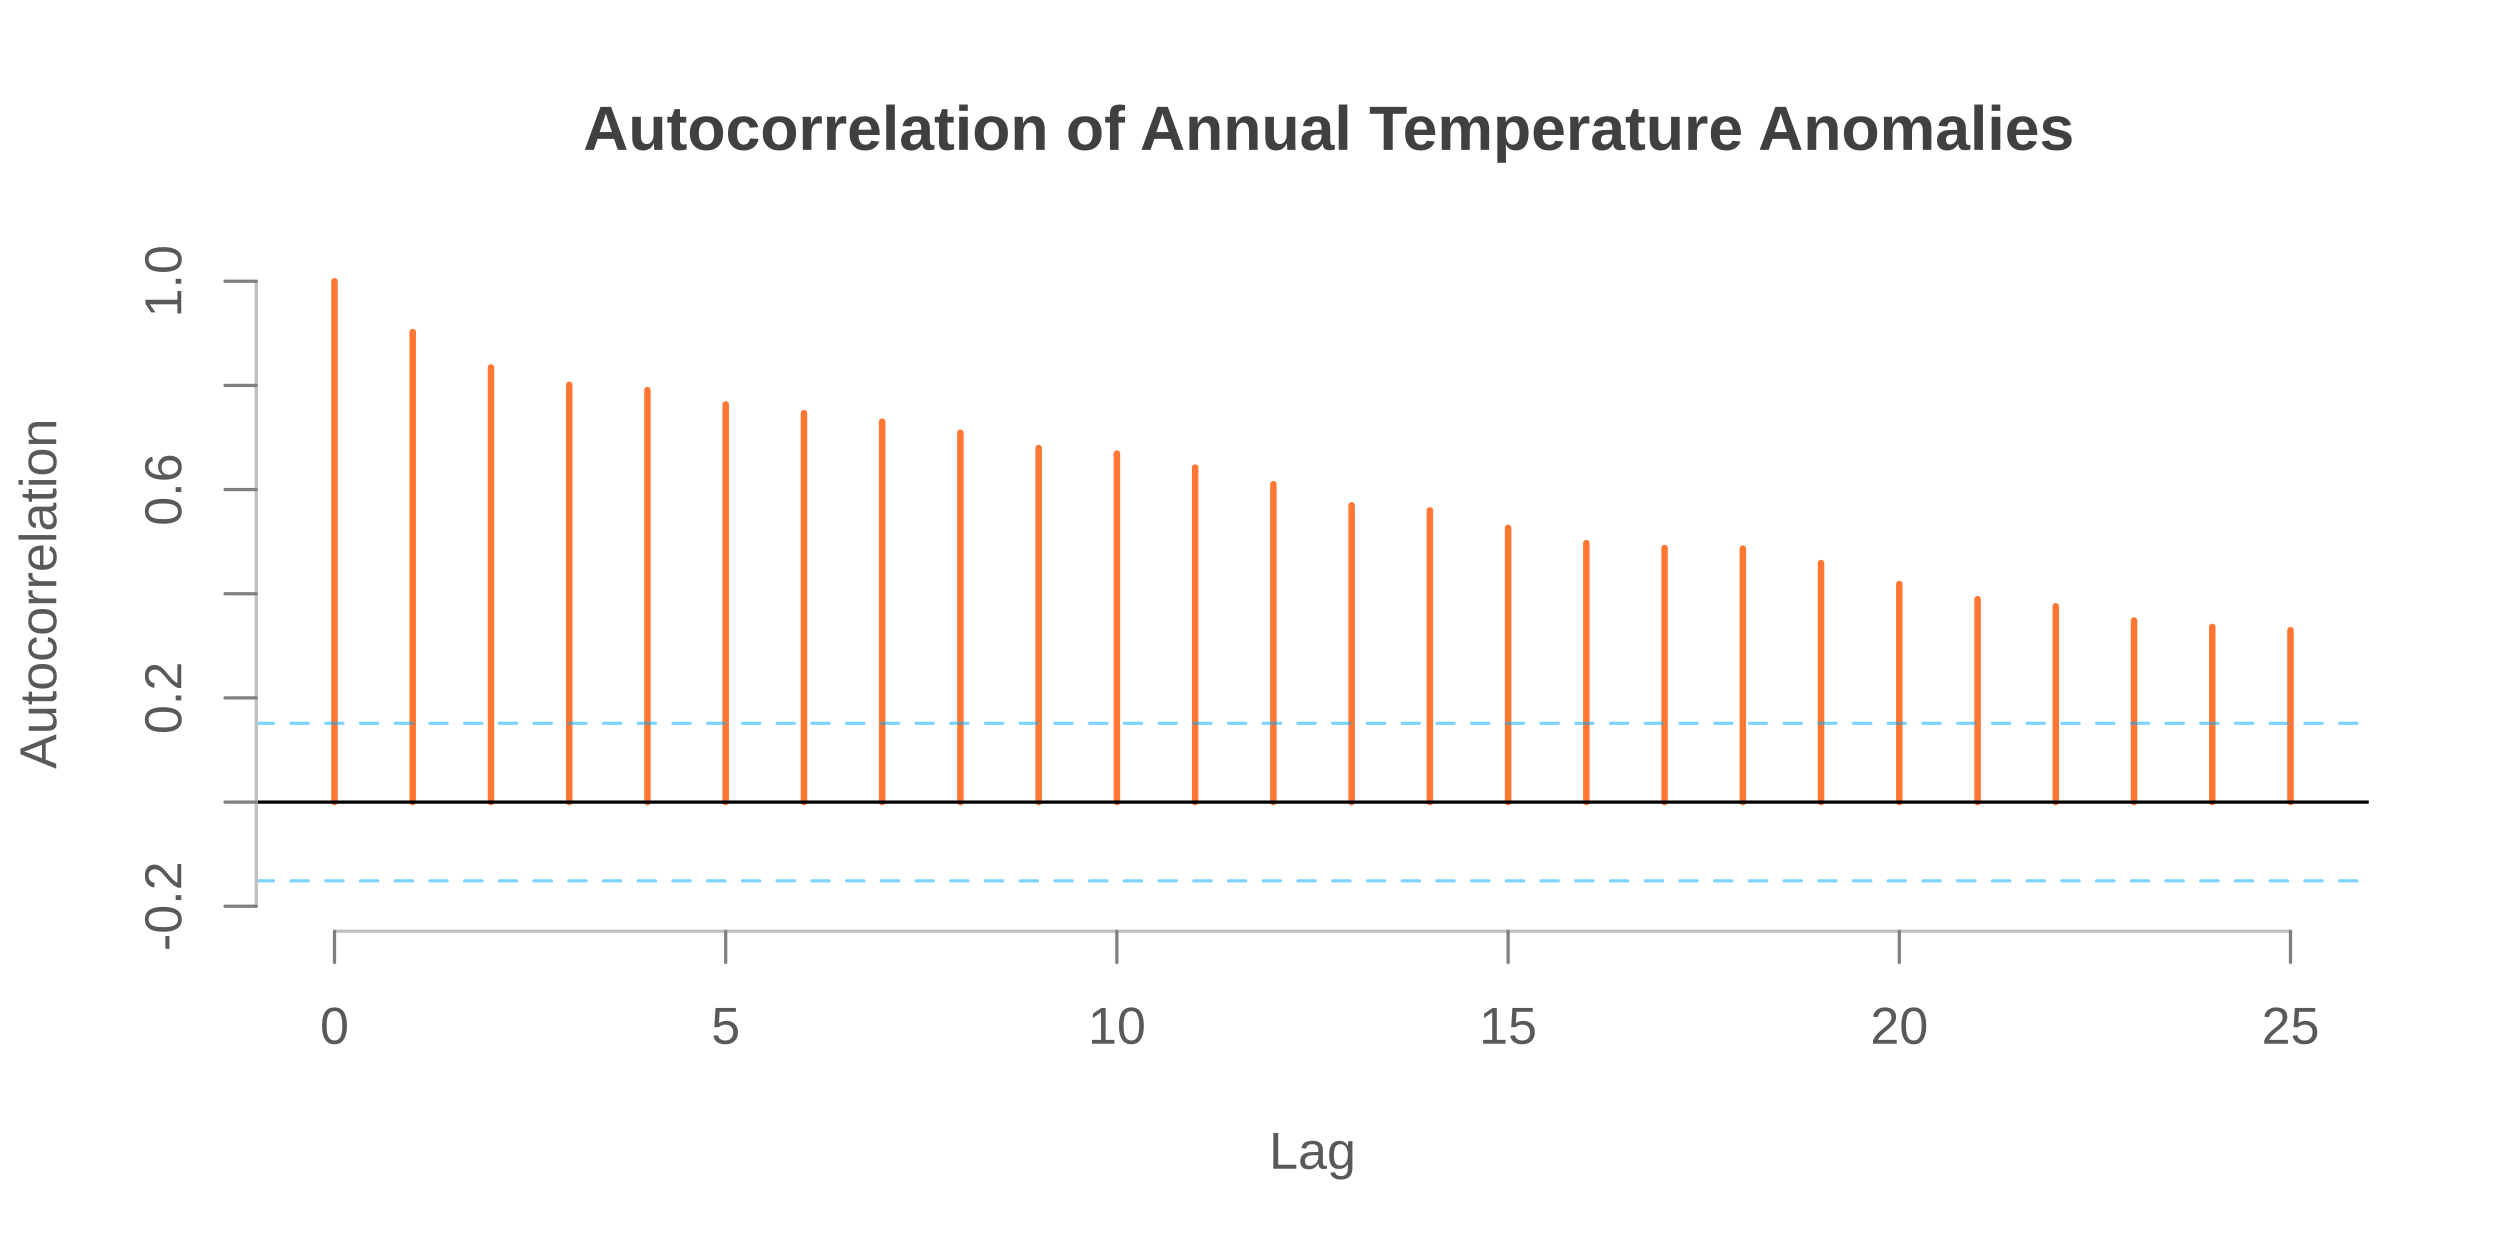
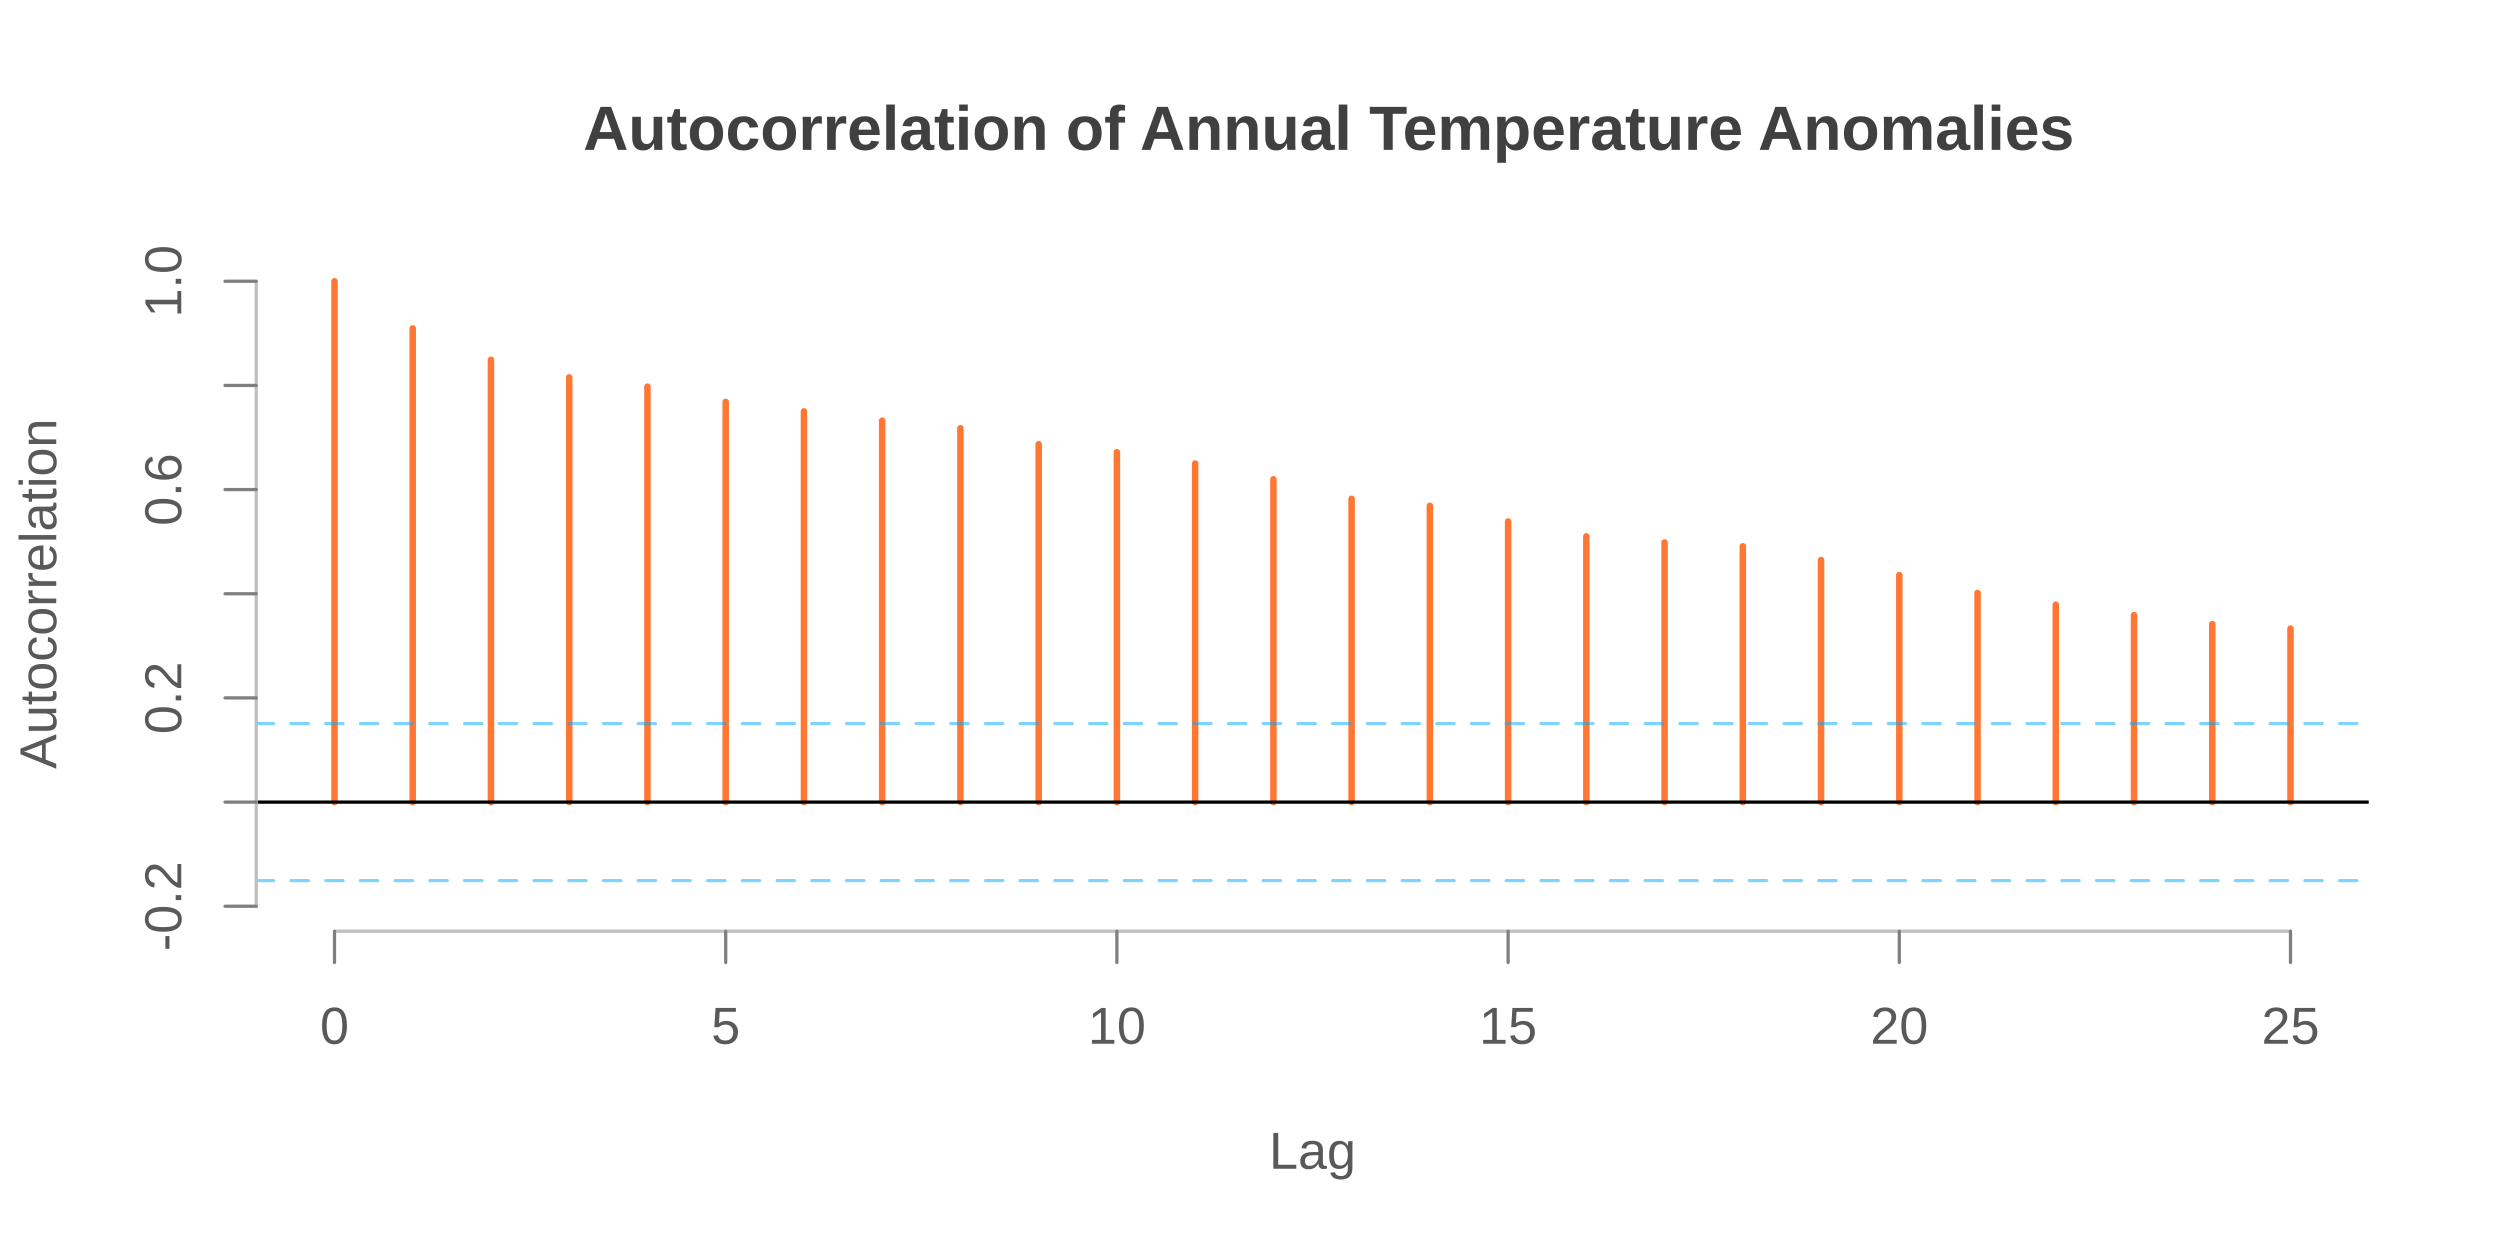
<svg xmlns="http://www.w3.org/2000/svg" viewBox="0 0 576.00 288.00">
  <defs>
    <style type="text/css">
    line, polyline, path, rect, circle {
      fill: none;
      stroke: #000000;
      stroke-linecap: round;
      stroke-linejoin: round;
      stroke-miterlimit: 10.00;
    }
  </style>
  </defs>
  <rect width="100%" height="100%" style="stroke: none; fill: none;" />
  <defs>
    <clipPath id="cpNTkuMDR8NTQ1Ljc2fDIxNC41Nnw1OS4wNA==">
      <rect x="59.04" y="59.04" width="486.72" height="155.52" />
    </clipPath>
  </defs>
  <line x1="77.07" y1="184.80" x2="77.07" y2="64.80" style="stroke-width: 1.50; stroke: #FF5500; stroke-opacity: 0.80;" clip-path="url(#cpNTkuMDR8NTQ1Ljc2fDIxNC41Nnw1OS4wNA==)" />
-   <line x1="95.09" y1="184.80" x2="95.09" y2="76.53" style="stroke-width: 1.50; stroke: #FF5500; stroke-opacity: 0.80;" clip-path="url(#cpNTkuMDR8NTQ1Ljc2fDIxNC41Nnw1OS4wNA==)" />
-   <line x1="113.12" y1="184.80" x2="113.12" y2="84.66" style="stroke-width: 1.50; stroke: #FF5500; stroke-opacity: 0.80;" clip-path="url(#cpNTkuMDR8NTQ1Ljc2fDIxNC41Nnw1OS4wNA==)" />
-   <line x1="131.15" y1="184.80" x2="131.15" y2="88.67" style="stroke-width: 1.50; stroke: #FF5500; stroke-opacity: 0.80;" clip-path="url(#cpNTkuMDR8NTQ1Ljc2fDIxNC41Nnw1OS4wNA==)" />
-   <line x1="149.17" y1="184.80" x2="149.17" y2="89.89" style="stroke-width: 1.50; stroke: #FF5500; stroke-opacity: 0.80;" clip-path="url(#cpNTkuMDR8NTQ1Ljc2fDIxNC41Nnw1OS4wNA==)" />
-   <line x1="167.20" y1="184.80" x2="167.20" y2="93.18" style="stroke-width: 1.50; stroke: #FF5500; stroke-opacity: 0.80;" clip-path="url(#cpNTkuMDR8NTQ1Ljc2fDIxNC41Nnw1OS4wNA==)" />
-   <line x1="185.23" y1="184.80" x2="185.23" y2="95.20" style="stroke-width: 1.50; stroke: #FF5500; stroke-opacity: 0.80;" clip-path="url(#cpNTkuMDR8NTQ1Ljc2fDIxNC41Nnw1OS4wNA==)" />
-   <line x1="203.25" y1="184.80" x2="203.25" y2="97.17" style="stroke-width: 1.50; stroke: #FF5500; stroke-opacity: 0.80;" clip-path="url(#cpNTkuMDR8NTQ1Ljc2fDIxNC41Nnw1OS4wNA==)" />
-   <line x1="221.28" y1="184.80" x2="221.28" y2="99.72" style="stroke-width: 1.50; stroke: #FF5500; stroke-opacity: 0.80;" clip-path="url(#cpNTkuMDR8NTQ1Ljc2fDIxNC41Nnw1OS4wNA==)" />
-   <line x1="239.31" y1="184.80" x2="239.31" y2="103.22" style="stroke-width: 1.50; stroke: #FF5500; stroke-opacity: 0.80;" clip-path="url(#cpNTkuMDR8NTQ1Ljc2fDIxNC41Nnw1OS4wNA==)" />
-   <line x1="257.33" y1="184.80" x2="257.33" y2="104.51" style="stroke-width: 1.50; stroke: #FF5500; stroke-opacity: 0.80;" clip-path="url(#cpNTkuMDR8NTQ1Ljc2fDIxNC41Nnw1OS4wNA==)" />
-   <line x1="275.36" y1="184.80" x2="275.36" y2="107.74" style="stroke-width: 1.50; stroke: #FF5500; stroke-opacity: 0.80;" clip-path="url(#cpNTkuMDR8NTQ1Ljc2fDIxNC41Nnw1OS4wNA==)" />
-   <line x1="293.39" y1="184.80" x2="293.39" y2="111.57" style="stroke-width: 1.50; stroke: #FF5500; stroke-opacity: 0.80;" clip-path="url(#cpNTkuMDR8NTQ1Ljc2fDIxNC41Nnw1OS4wNA==)" />
-   <line x1="311.41" y1="184.80" x2="311.41" y2="116.44" style="stroke-width: 1.50; stroke: #FF5500; stroke-opacity: 0.80;" clip-path="url(#cpNTkuMDR8NTQ1Ljc2fDIxNC41Nnw1OS4wNA==)" />
-   <line x1="329.44" y1="184.80" x2="329.44" y2="117.58" style="stroke-width: 1.50; stroke: #FF5500; stroke-opacity: 0.80;" clip-path="url(#cpNTkuMDR8NTQ1Ljc2fDIxNC41Nnw1OS4wNA==)" />
-   <line x1="347.47" y1="184.80" x2="347.47" y2="121.62" style="stroke-width: 1.50; stroke: #FF5500; stroke-opacity: 0.80;" clip-path="url(#cpNTkuMDR8NTQ1Ljc2fDIxNC41Nnw1OS4wNA==)" />
-   <line x1="365.49" y1="184.80" x2="365.49" y2="125.12" style="stroke-width: 1.50; stroke: #FF5500; stroke-opacity: 0.80;" clip-path="url(#cpNTkuMDR8NTQ1Ljc2fDIxNC41Nnw1OS4wNA==)" />
-   <line x1="383.52" y1="184.80" x2="383.52" y2="126.27" style="stroke-width: 1.50; stroke: #FF5500; stroke-opacity: 0.80;" clip-path="url(#cpNTkuMDR8NTQ1Ljc2fDIxNC41Nnw1OS4wNA==)" />
-   <line x1="401.55" y1="184.80" x2="401.55" y2="126.40" style="stroke-width: 1.50; stroke: #FF5500; stroke-opacity: 0.80;" clip-path="url(#cpNTkuMDR8NTQ1Ljc2fDIxNC41Nnw1OS4wNA==)" />
-   <line x1="419.57" y1="184.80" x2="419.57" y2="129.73" style="stroke-width: 1.50; stroke: #FF5500; stroke-opacity: 0.80;" clip-path="url(#cpNTkuMDR8NTQ1Ljc2fDIxNC41Nnw1OS4wNA==)" />
-   <line x1="437.60" y1="184.80" x2="437.60" y2="134.56" style="stroke-width: 1.50; stroke: #FF5500; stroke-opacity: 0.80;" clip-path="url(#cpNTkuMDR8NTQ1Ljc2fDIxNC41Nnw1OS4wNA==)" />
-   <line x1="455.63" y1="184.80" x2="455.63" y2="138.04" style="stroke-width: 1.50; stroke: #FF5500; stroke-opacity: 0.80;" clip-path="url(#cpNTkuMDR8NTQ1Ljc2fDIxNC41Nnw1OS4wNA==)" />
-   <line x1="473.65" y1="184.80" x2="473.65" y2="139.69" style="stroke-width: 1.50; stroke: #FF5500; stroke-opacity: 0.80;" clip-path="url(#cpNTkuMDR8NTQ1Ljc2fDIxNC41Nnw1OS4wNA==)" />
-   <line x1="491.68" y1="184.80" x2="491.68" y2="142.95" style="stroke-width: 1.50; stroke: #FF5500; stroke-opacity: 0.80;" clip-path="url(#cpNTkuMDR8NTQ1Ljc2fDIxNC41Nnw1OS4wNA==)" />
-   <line x1="509.71" y1="184.80" x2="509.71" y2="144.45" style="stroke-width: 1.50; stroke: #FF5500; stroke-opacity: 0.80;" clip-path="url(#cpNTkuMDR8NTQ1Ljc2fDIxNC41Nnw1OS4wNA==)" />
-   <line x1="527.73" y1="184.80" x2="527.73" y2="145.18" style="stroke-width: 1.50; stroke: #FF5500; stroke-opacity: 0.80;" clip-path="url(#cpNTkuMDR8NTQ1Ljc2fDIxNC41Nnw1OS4wNA==)" />
+   <line x1="95.09" y1="184.80" x2="95.09" y2="75.66" style="stroke-width: 1.50; stroke: #FF5500; stroke-opacity: 0.80;" clip-path="url(#cpNTkuMDR8NTQ1Ljc2fDIxNC41Nnw1OS4wNA==)" />
+   <line x1="113.12" y1="184.80" x2="113.12" y2="82.90" style="stroke-width: 1.50; stroke: #FF5500; stroke-opacity: 0.80;" clip-path="url(#cpNTkuMDR8NTQ1Ljc2fDIxNC41Nnw1OS4wNA==)" />
+   <line x1="131.15" y1="184.80" x2="131.15" y2="86.94" style="stroke-width: 1.50; stroke: #FF5500; stroke-opacity: 0.80;" clip-path="url(#cpNTkuMDR8NTQ1Ljc2fDIxNC41Nnw1OS4wNA==)" />
+   <line x1="149.17" y1="184.80" x2="149.17" y2="89.08" style="stroke-width: 1.50; stroke: #FF5500; stroke-opacity: 0.80;" clip-path="url(#cpNTkuMDR8NTQ1Ljc2fDIxNC41Nnw1OS4wNA==)" />
+   <line x1="167.20" y1="184.80" x2="167.20" y2="92.60" style="stroke-width: 1.50; stroke: #FF5500; stroke-opacity: 0.80;" clip-path="url(#cpNTkuMDR8NTQ1Ljc2fDIxNC41Nnw1OS4wNA==)" />
+   <line x1="185.23" y1="184.80" x2="185.23" y2="94.78" style="stroke-width: 1.50; stroke: #FF5500; stroke-opacity: 0.80;" clip-path="url(#cpNTkuMDR8NTQ1Ljc2fDIxNC41Nnw1OS4wNA==)" />
+   <line x1="203.25" y1="184.80" x2="203.25" y2="96.92" style="stroke-width: 1.50; stroke: #FF5500; stroke-opacity: 0.80;" clip-path="url(#cpNTkuMDR8NTQ1Ljc2fDIxNC41Nnw1OS4wNA==)" />
+   <line x1="221.28" y1="184.80" x2="221.28" y2="98.67" style="stroke-width: 1.50; stroke: #FF5500; stroke-opacity: 0.80;" clip-path="url(#cpNTkuMDR8NTQ1Ljc2fDIxNC41Nnw1OS4wNA==)" />
+   <line x1="239.31" y1="184.80" x2="239.31" y2="102.35" style="stroke-width: 1.50; stroke: #FF5500; stroke-opacity: 0.80;" clip-path="url(#cpNTkuMDR8NTQ1Ljc2fDIxNC41Nnw1OS4wNA==)" />
+   <line x1="257.33" y1="184.80" x2="257.33" y2="104.18" style="stroke-width: 1.50; stroke: #FF5500; stroke-opacity: 0.80;" clip-path="url(#cpNTkuMDR8NTQ1Ljc2fDIxNC41Nnw1OS4wNA==)" />
+   <line x1="275.36" y1="184.80" x2="275.36" y2="106.79" style="stroke-width: 1.50; stroke: #FF5500; stroke-opacity: 0.80;" clip-path="url(#cpNTkuMDR8NTQ1Ljc2fDIxNC41Nnw1OS4wNA==)" />
+   <line x1="293.39" y1="184.80" x2="293.39" y2="110.42" style="stroke-width: 1.50; stroke: #FF5500; stroke-opacity: 0.80;" clip-path="url(#cpNTkuMDR8NTQ1Ljc2fDIxNC41Nnw1OS4wNA==)" />
+   <line x1="311.41" y1="184.80" x2="311.41" y2="114.93" style="stroke-width: 1.50; stroke: #FF5500; stroke-opacity: 0.80;" clip-path="url(#cpNTkuMDR8NTQ1Ljc2fDIxNC41Nnw1OS4wNA==)" />
+   <line x1="329.44" y1="184.80" x2="329.44" y2="116.55" style="stroke-width: 1.50; stroke: #FF5500; stroke-opacity: 0.80;" clip-path="url(#cpNTkuMDR8NTQ1Ljc2fDIxNC41Nnw1OS4wNA==)" />
+   <line x1="347.47" y1="184.80" x2="347.47" y2="120.15" style="stroke-width: 1.50; stroke: #FF5500; stroke-opacity: 0.80;" clip-path="url(#cpNTkuMDR8NTQ1Ljc2fDIxNC41Nnw1OS4wNA==)" />
+   <line x1="365.49" y1="184.80" x2="365.49" y2="123.58" style="stroke-width: 1.50; stroke: #FF5500; stroke-opacity: 0.80;" clip-path="url(#cpNTkuMDR8NTQ1Ljc2fDIxNC41Nnw1OS4wNA==)" />
+   <line x1="383.52" y1="184.80" x2="383.52" y2="124.98" style="stroke-width: 1.50; stroke: #FF5500; stroke-opacity: 0.80;" clip-path="url(#cpNTkuMDR8NTQ1Ljc2fDIxNC41Nnw1OS4wNA==)" />
+   <line x1="401.55" y1="184.80" x2="401.55" y2="125.87" style="stroke-width: 1.50; stroke: #FF5500; stroke-opacity: 0.80;" clip-path="url(#cpNTkuMDR8NTQ1Ljc2fDIxNC41Nnw1OS4wNA==)" />
+   <line x1="419.57" y1="184.80" x2="419.57" y2="129.03" style="stroke-width: 1.50; stroke: #FF5500; stroke-opacity: 0.80;" clip-path="url(#cpNTkuMDR8NTQ1Ljc2fDIxNC41Nnw1OS4wNA==)" />
+   <line x1="437.60" y1="184.80" x2="437.60" y2="132.48" style="stroke-width: 1.50; stroke: #FF5500; stroke-opacity: 0.80;" clip-path="url(#cpNTkuMDR8NTQ1Ljc2fDIxNC41Nnw1OS4wNA==)" />
+   <line x1="455.63" y1="184.80" x2="455.63" y2="136.63" style="stroke-width: 1.50; stroke: #FF5500; stroke-opacity: 0.80;" clip-path="url(#cpNTkuMDR8NTQ1Ljc2fDIxNC41Nnw1OS4wNA==)" />
+   <line x1="473.65" y1="184.80" x2="473.65" y2="139.32" style="stroke-width: 1.50; stroke: #FF5500; stroke-opacity: 0.80;" clip-path="url(#cpNTkuMDR8NTQ1Ljc2fDIxNC41Nnw1OS4wNA==)" />
+   <line x1="491.68" y1="184.80" x2="491.68" y2="141.72" style="stroke-width: 1.50; stroke: #FF5500; stroke-opacity: 0.80;" clip-path="url(#cpNTkuMDR8NTQ1Ljc2fDIxNC41Nnw1OS4wNA==)" />
+   <line x1="509.71" y1="184.80" x2="509.71" y2="143.79" style="stroke-width: 1.50; stroke: #FF5500; stroke-opacity: 0.80;" clip-path="url(#cpNTkuMDR8NTQ1Ljc2fDIxNC41Nnw1OS4wNA==)" />
+   <line x1="527.73" y1="184.80" x2="527.73" y2="144.82" style="stroke-width: 1.50; stroke: #FF5500; stroke-opacity: 0.80;" clip-path="url(#cpNTkuMDR8NTQ1Ljc2fDIxNC41Nnw1OS4wNA==)" />
  <defs>
    <clipPath id="cpMHw1NzZ8Mjg4fDA=">
      <rect x="0.00" y="0.00" width="576.00" height="288.00" />
    </clipPath>
  </defs>
  <g clip-path="url(#cpMHw1NzZ8Mjg4fDA=)">
    <text x="292.39" y="269.28" style="font-size: 12.00px; fill: #595959; font-family: Arial;" textLength="20.02px" lengthAdjust="spacingAndGlyphs">Lag</text>
  </g>
  <g clip-path="url(#cpMHw1NzZ8Mjg4fDA=)">
    <text transform="translate(12.96,177.16) rotate(-90)" style="font-size: 12.00px; fill: #595959; font-family: Arial;" textLength="80.71px" lengthAdjust="spacingAndGlyphs">Autocorrelation</text>
  </g>
  <defs>
    <clipPath id="cpNTkuMDR8NTQ1Ljc2fDIxNC41Nnw1OS4wNA==">
      <rect x="59.04" y="59.04" width="486.72" height="155.52" />
    </clipPath>
  </defs>
  <line x1="59.04" y1="184.80" x2="545.76" y2="184.80" style="stroke-width: 0.75;" clip-path="url(#cpNTkuMDR8NTQ1Ljc2fDIxNC41Nnw1OS4wNA==)" />
-   <line x1="59.04" y1="166.65" x2="545.76" y2="166.65" style="stroke-width: 0.75; stroke: #00AAFF; stroke-opacity: 0.50; stroke-dasharray: 4.00,4.00;" clip-path="url(#cpNTkuMDR8NTQ1Ljc2fDIxNC41Nnw1OS4wNA==)" />
-   <line x1="59.04" y1="202.95" x2="545.76" y2="202.95" style="stroke-width: 0.75; stroke: #00AAFF; stroke-opacity: 0.50; stroke-dasharray: 4.00,4.00;" clip-path="url(#cpNTkuMDR8NTQ1Ljc2fDIxNC41Nnw1OS4wNA==)" />
+   <line x1="59.04" y1="166.71" x2="545.76" y2="166.71" style="stroke-width: 0.75; stroke: #00AAFF; stroke-opacity: 0.50; stroke-dasharray: 4.00,4.00;" clip-path="url(#cpNTkuMDR8NTQ1Ljc2fDIxNC41Nnw1OS4wNA==)" />
+   <line x1="59.04" y1="202.89" x2="545.76" y2="202.89" style="stroke-width: 0.75; stroke: #00AAFF; stroke-opacity: 0.50; stroke-dasharray: 4.00,4.00;" clip-path="url(#cpNTkuMDR8NTQ1Ljc2fDIxNC41Nnw1OS4wNA==)" />
  <defs>
    <clipPath id="cpMHw1NzZ8Mjg4fDA=">
      <rect x="0.00" y="0.00" width="576.00" height="288.00" />
    </clipPath>
  </defs>
  <line x1="77.07" y1="214.56" x2="527.73" y2="214.56" style="stroke-width: 0.75; stroke: #BFBFBF;" clip-path="url(#cpMHw1NzZ8Mjg4fDA=)" />
  <line x1="77.07" y1="214.56" x2="77.07" y2="221.76" style="stroke-width: 0.75; stroke: #7F7F7F;" clip-path="url(#cpMHw1NzZ8Mjg4fDA=)" />
  <line x1="167.20" y1="214.56" x2="167.20" y2="221.76" style="stroke-width: 0.75; stroke: #7F7F7F;" clip-path="url(#cpMHw1NzZ8Mjg4fDA=)" />
  <line x1="257.33" y1="214.56" x2="257.33" y2="221.76" style="stroke-width: 0.75; stroke: #7F7F7F;" clip-path="url(#cpMHw1NzZ8Mjg4fDA=)" />
  <line x1="347.47" y1="214.56" x2="347.47" y2="221.76" style="stroke-width: 0.75; stroke: #7F7F7F;" clip-path="url(#cpMHw1NzZ8Mjg4fDA=)" />
  <line x1="437.60" y1="214.56" x2="437.60" y2="221.76" style="stroke-width: 0.75; stroke: #7F7F7F;" clip-path="url(#cpMHw1NzZ8Mjg4fDA=)" />
  <line x1="527.73" y1="214.56" x2="527.73" y2="221.76" style="stroke-width: 0.75; stroke: #7F7F7F;" clip-path="url(#cpMHw1NzZ8Mjg4fDA=)" />
  <g clip-path="url(#cpMHw1NzZ8Mjg4fDA=)">
    <text x="73.73" y="240.48" style="font-size: 12.00px; fill: #595959; font-family: Arial;" textLength="6.67px" lengthAdjust="spacingAndGlyphs">0</text>
  </g>
  <g clip-path="url(#cpMHw1NzZ8Mjg4fDA=)">
    <text x="163.86" y="240.48" style="font-size: 12.00px; fill: #595959; font-family: Arial;" textLength="6.67px" lengthAdjust="spacingAndGlyphs">5</text>
  </g>
  <g clip-path="url(#cpMHw1NzZ8Mjg4fDA=)">
    <text x="250.66" y="240.48" style="font-size: 12.00px; fill: #595959; font-family: Arial;" textLength="13.35px" lengthAdjust="spacingAndGlyphs">10</text>
  </g>
  <g clip-path="url(#cpMHw1NzZ8Mjg4fDA=)">
    <text x="340.79" y="240.48" style="font-size: 12.00px; fill: #595959; font-family: Arial;" textLength="13.35px" lengthAdjust="spacingAndGlyphs">15</text>
  </g>
  <g clip-path="url(#cpMHw1NzZ8Mjg4fDA=)">
    <text x="430.93" y="240.48" style="font-size: 12.00px; fill: #595959; font-family: Arial;" textLength="13.35px" lengthAdjust="spacingAndGlyphs">20</text>
  </g>
  <g clip-path="url(#cpMHw1NzZ8Mjg4fDA=)">
    <text x="521.06" y="240.48" style="font-size: 12.00px; fill: #595959; font-family: Arial;" textLength="13.35px" lengthAdjust="spacingAndGlyphs">25</text>
  </g>
  <line x1="59.04" y1="208.80" x2="59.04" y2="64.80" style="stroke-width: 0.75; stroke: #BFBFBF;" clip-path="url(#cpMHw1NzZ8Mjg4fDA=)" />
  <line x1="59.04" y1="208.80" x2="51.84" y2="208.80" style="stroke-width: 0.75; stroke: #7F7F7F;" clip-path="url(#cpMHw1NzZ8Mjg4fDA=)" />
  <line x1="59.04" y1="184.80" x2="51.84" y2="184.80" style="stroke-width: 0.75; stroke: #7F7F7F;" clip-path="url(#cpMHw1NzZ8Mjg4fDA=)" />
  <line x1="59.04" y1="160.80" x2="51.84" y2="160.80" style="stroke-width: 0.75; stroke: #7F7F7F;" clip-path="url(#cpMHw1NzZ8Mjg4fDA=)" />
  <line x1="59.04" y1="136.80" x2="51.84" y2="136.80" style="stroke-width: 0.75; stroke: #7F7F7F;" clip-path="url(#cpMHw1NzZ8Mjg4fDA=)" />
  <line x1="59.04" y1="112.80" x2="51.84" y2="112.80" style="stroke-width: 0.75; stroke: #7F7F7F;" clip-path="url(#cpMHw1NzZ8Mjg4fDA=)" />
  <line x1="59.04" y1="88.80" x2="51.84" y2="88.80" style="stroke-width: 0.75; stroke: #7F7F7F;" clip-path="url(#cpMHw1NzZ8Mjg4fDA=)" />
  <line x1="59.04" y1="64.80" x2="51.84" y2="64.80" style="stroke-width: 0.75; stroke: #7F7F7F;" clip-path="url(#cpMHw1NzZ8Mjg4fDA=)" />
  <g clip-path="url(#cpMHw1NzZ8Mjg4fDA=)">
    <text transform="translate(41.76,219.14) rotate(-90)" style="font-size: 12.00px; fill: #595959; font-family: Arial;" textLength="20.68px" lengthAdjust="spacingAndGlyphs">-0.2</text>
  </g>
  <g clip-path="url(#cpMHw1NzZ8Mjg4fDA=)">
    <text transform="translate(41.76,169.14) rotate(-90)" style="font-size: 12.00px; fill: #595959; font-family: Arial;" textLength="16.68px" lengthAdjust="spacingAndGlyphs">0.2</text>
  </g>
  <g clip-path="url(#cpMHw1NzZ8Mjg4fDA=)">
    <text transform="translate(41.76,121.14) rotate(-90)" style="font-size: 12.00px; fill: #595959; font-family: Arial;" textLength="16.68px" lengthAdjust="spacingAndGlyphs">0.6</text>
  </g>
  <g clip-path="url(#cpMHw1NzZ8Mjg4fDA=)">
    <text transform="translate(41.76,73.14) rotate(-90)" style="font-size: 12.00px; fill: #595959; font-family: Arial;" textLength="16.68px" lengthAdjust="spacingAndGlyphs">1.0</text>
  </g>
  <g clip-path="url(#cpMHw1NzZ8Mjg4fDA=)">
    <text x="134.38" y="34.53" style="font-size: 14.40px; font-weight: bold; fill: #404040; font-family: Arial;" textLength="336.05px" lengthAdjust="spacingAndGlyphs">Autocorrelation of Annual Temperature Anomalies</text>
  </g>
</svg>
